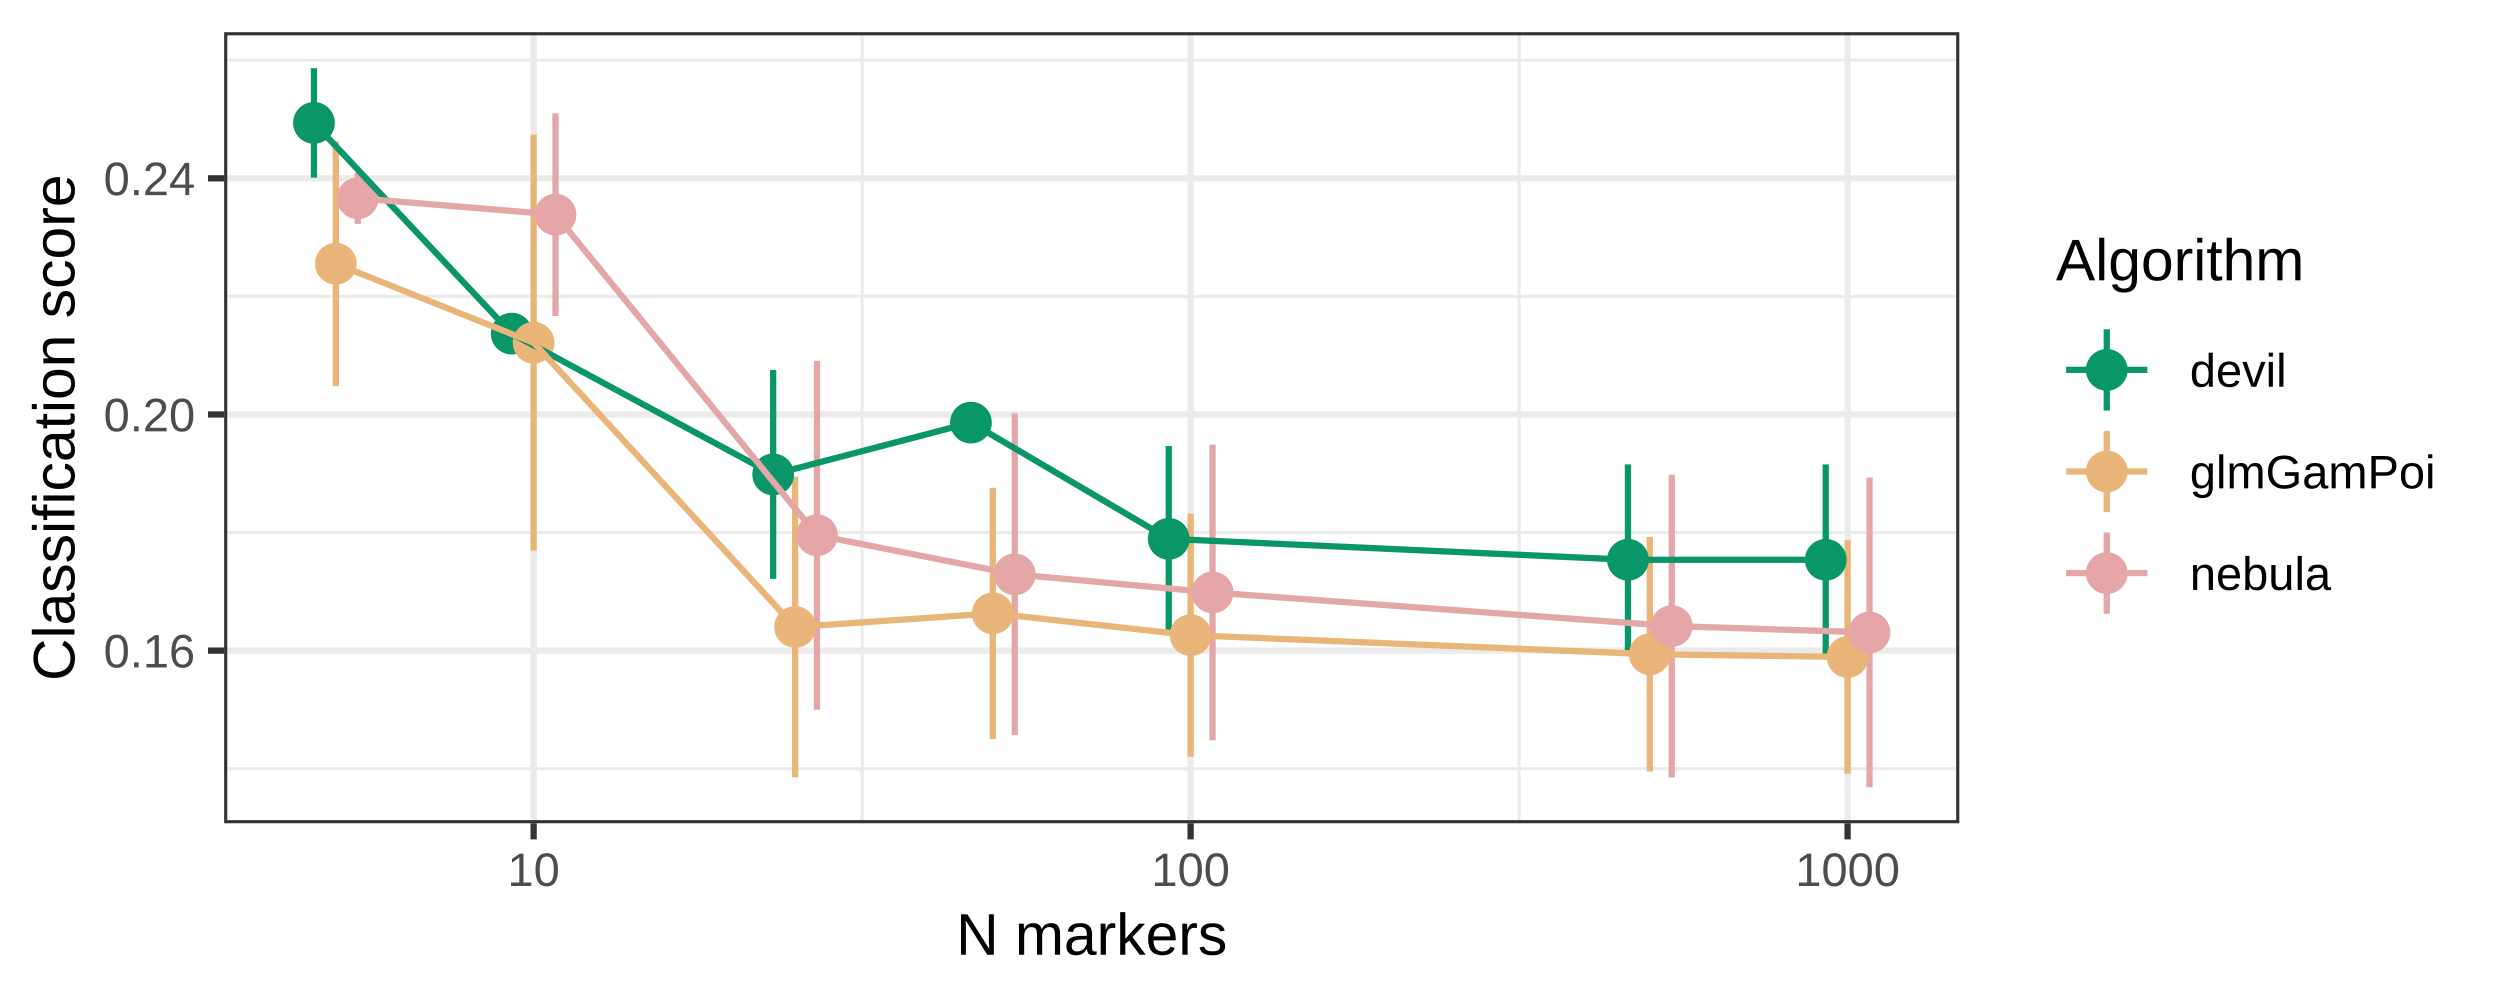
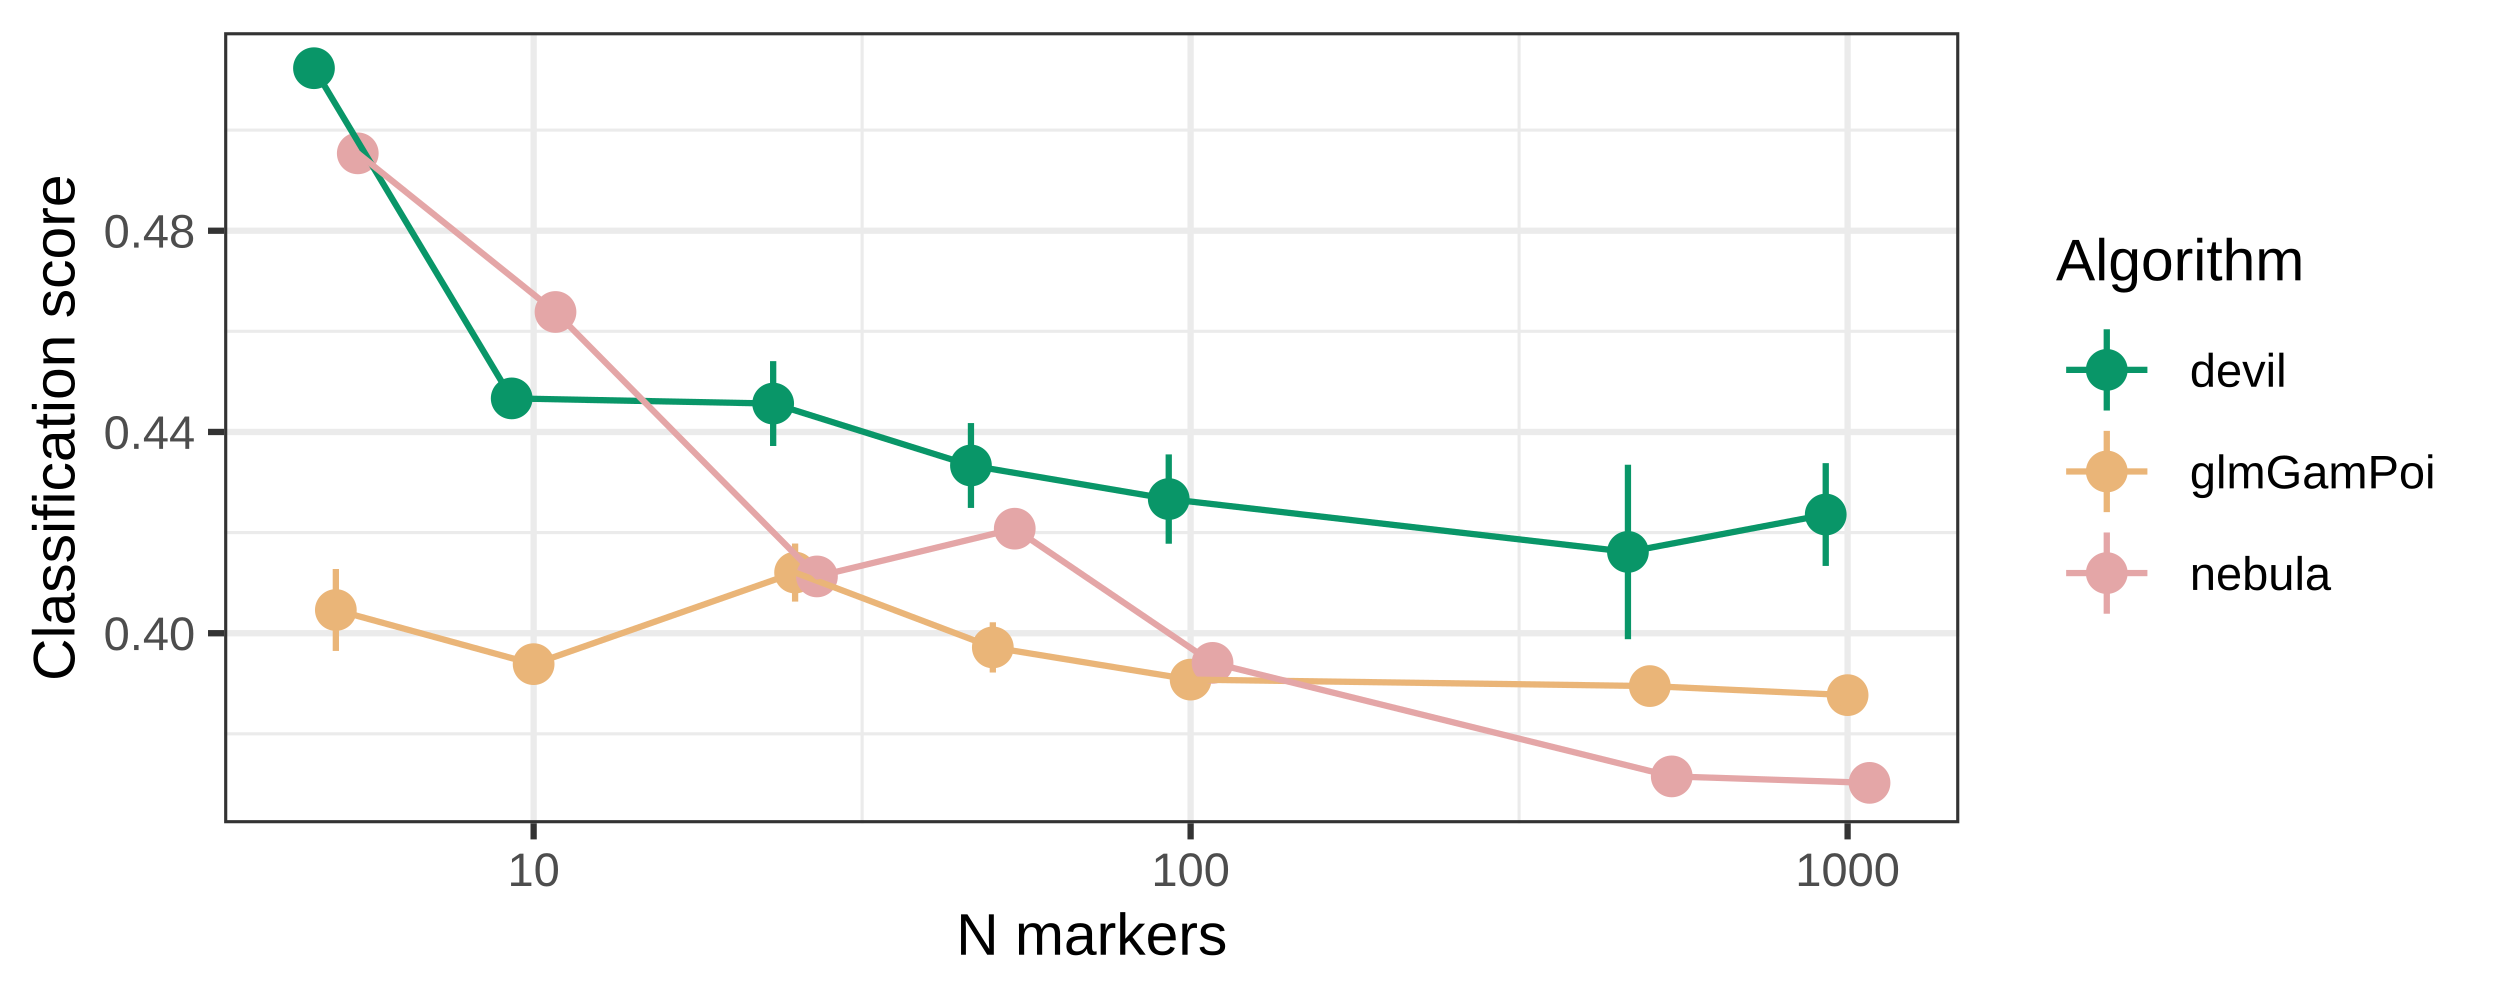
<svg xmlns="http://www.w3.org/2000/svg" class="svglite" width="425.20pt" height="170.08pt" viewBox="0 0 425.20 170.08">
  <defs>
    <style type="text/css">
    .svglite line, .svglite polyline, .svglite polygon, .svglite path, .svglite rect, .svglite circle {
      fill: none;
      stroke: #000000;
      stroke-linecap: round;
      stroke-linejoin: round;
      stroke-miterlimit: 10.00;
    }
    .svglite text {
      white-space: pre;
    }
  </style>
  </defs>
  <rect width="100%" height="100%" style="stroke: none; fill: #FFFFFF;" />
  <defs>
    <clipPath id="cpMC4wMHw0MjUuMjB8MC4wMHwxNzAuMDg=">
      <rect x="0.00" y="0.00" width="425.20" height="170.08" />
    </clipPath>
  </defs>
  <g clip-path="url(#cpMC4wMHw0MjUuMjB8MC4wMHwxNzAuMDg=)">
    <rect x="0.00" y="0" width="425.20" height="170.08" style="stroke-width: 1.07; stroke: #FFFFFF; fill: #FFFFFF;" />
  </g>
  <defs>
    <clipPath id="cpMzguMTJ8MzMzLjI0fDUuNDh8MTQwLjAy">
      <rect x="38.12" y="5.48" width="295.12" height="134.54" />
    </clipPath>
  </defs>
  <g clip-path="url(#cpMzguMTJ8MzMzLjI0fDUuNDh8MTQwLjAy)">
    <rect x="38.12" y="5.48" width="295.12" height="134.54" style="stroke-width: 1.07; stroke: none; fill: #FFFFFF;" />
-     <polyline points="38.12,130.74 333.24,130.74 " style="stroke-width: 0.53; stroke: #EBEBEB; stroke-linecap: butt;" />
-     <polyline points="38.12,90.57 333.24,90.57 " style="stroke-width: 0.53; stroke: #EBEBEB; stroke-linecap: butt;" />
-     <polyline points="38.12,50.41 333.24,50.41 " style="stroke-width: 0.53; stroke: #EBEBEB; stroke-linecap: butt;" />
-     <polyline points="38.12,10.24 333.24,10.24 " style="stroke-width: 0.53; stroke: #EBEBEB; stroke-linecap: butt;" />
+     <polyline points="38.12,124.81 333.24,124.81 " style="stroke-width: 0.53; stroke: #EBEBEB; stroke-linecap: butt;" />
+     <polyline points="38.12,90.58 333.24,90.58 " style="stroke-width: 0.53; stroke: #EBEBEB; stroke-linecap: butt;" />
+     <polyline points="38.12,56.35 333.24,56.35 " style="stroke-width: 0.53; stroke: #EBEBEB; stroke-linecap: butt;" />
+     <polyline points="38.12,22.13 333.24,22.13 " style="stroke-width: 0.53; stroke: #EBEBEB; stroke-linecap: butt;" />
    <polyline points="146.63,140.02 146.63,5.48 " style="stroke-width: 0.53; stroke: #EBEBEB; stroke-linecap: butt;" />
    <polyline points="258.37,140.02 258.37,5.48 " style="stroke-width: 0.53; stroke: #EBEBEB; stroke-linecap: butt;" />
-     <polyline points="38.12,110.66 333.24,110.66 " style="stroke-width: 1.07; stroke: #EBEBEB; stroke-linecap: butt;" />
-     <polyline points="38.12,70.49 333.24,70.49 " style="stroke-width: 1.07; stroke: #EBEBEB; stroke-linecap: butt;" />
-     <polyline points="38.12,30.33 333.24,30.33 " style="stroke-width: 1.07; stroke: #EBEBEB; stroke-linecap: butt;" />
+     <polyline points="38.12,107.70 333.24,107.70 " style="stroke-width: 1.07; stroke: #EBEBEB; stroke-linecap: butt;" />
+     <polyline points="38.12,73.47 333.24,73.47 " style="stroke-width: 1.07; stroke: #EBEBEB; stroke-linecap: butt;" />
+     <polyline points="38.12,39.24 333.24,39.24 " style="stroke-width: 1.07; stroke: #EBEBEB; stroke-linecap: butt;" />
    <polyline points="90.76,140.02 90.76,5.48 " style="stroke-width: 1.07; stroke: #EBEBEB; stroke-linecap: butt;" />
    <polyline points="202.50,140.02 202.50,5.48 " style="stroke-width: 1.07; stroke: #EBEBEB; stroke-linecap: butt;" />
    <polyline points="314.24,140.02 314.24,5.48 " style="stroke-width: 1.07; stroke: #EBEBEB; stroke-linecap: butt;" />
-     <line x1="53.40" y1="30.21" x2="53.40" y2="11.60" style="stroke-width: 1.07; stroke: #099668; stroke-linecap: butt;" />
-     <line x1="87.03" y1="58.01" x2="87.03" y2="55.47" style="stroke-width: 1.07; stroke: #099668; stroke-linecap: butt;" />
-     <line x1="131.50" y1="98.45" x2="131.50" y2="62.92" style="stroke-width: 1.07; stroke: #099668; stroke-linecap: butt;" />
-     <line x1="165.14" y1="75.27" x2="165.14" y2="68.50" style="stroke-width: 1.07; stroke: #099668; stroke-linecap: butt;" />
-     <line x1="198.78" y1="107.45" x2="198.78" y2="75.86" style="stroke-width: 1.07; stroke: #099668; stroke-linecap: butt;" />
-     <line x1="276.88" y1="111.43" x2="276.88" y2="78.99" style="stroke-width: 1.07; stroke: #099668; stroke-linecap: butt;" />
-     <line x1="310.52" y1="111.43" x2="310.52" y2="78.99" style="stroke-width: 1.07; stroke: #099668; stroke-linecap: butt;" />
-     <line x1="57.12" y1="65.66" x2="57.12" y2="24.03" style="stroke-width: 1.07; stroke: #EAB578; stroke-linecap: butt;" />
-     <line x1="90.76" y1="93.66" x2="90.76" y2="22.91" style="stroke-width: 1.07; stroke: #EAB578; stroke-linecap: butt;" />
-     <line x1="135.23" y1="132.20" x2="135.23" y2="81.08" style="stroke-width: 1.07; stroke: #EAB578; stroke-linecap: butt;" />
-     <line x1="168.86" y1="125.69" x2="168.86" y2="82.96" style="stroke-width: 1.07; stroke: #EAB578; stroke-linecap: butt;" />
-     <line x1="202.50" y1="128.71" x2="202.50" y2="87.35" style="stroke-width: 1.07; stroke: #EAB578; stroke-linecap: butt;" />
-     <line x1="280.60" y1="131.22" x2="280.60" y2="91.32" style="stroke-width: 1.07; stroke: #EAB578; stroke-linecap: butt;" />
-     <line x1="314.24" y1="131.59" x2="314.24" y2="91.88" style="stroke-width: 1.07; stroke: #EAB578; stroke-linecap: butt;" />
-     <line x1="60.85" y1="38.08" x2="60.85" y2="29.37" style="stroke-width: 1.07; stroke: #E4A6A7; stroke-linecap: butt;" />
-     <line x1="94.48" y1="53.74" x2="94.48" y2="19.27" style="stroke-width: 1.07; stroke: #E4A6A7; stroke-linecap: butt;" />
-     <line x1="138.95" y1="120.70" x2="138.95" y2="61.37" style="stroke-width: 1.07; stroke: #E4A6A7; stroke-linecap: butt;" />
-     <line x1="172.59" y1="125.03" x2="172.59" y2="70.33" style="stroke-width: 1.07; stroke: #E4A6A7; stroke-linecap: butt;" />
-     <line x1="206.23" y1="125.92" x2="206.23" y2="75.62" style="stroke-width: 1.07; stroke: #E4A6A7; stroke-linecap: butt;" />
-     <line x1="284.33" y1="132.23" x2="284.33" y2="80.74" style="stroke-width: 1.07; stroke: #E4A6A7; stroke-linecap: butt;" />
-     <line x1="317.97" y1="133.91" x2="317.97" y2="81.22" style="stroke-width: 1.07; stroke: #E4A6A7; stroke-linecap: butt;" />
-     <circle cx="53.40" cy="20.90" r="2.84" style="stroke-width: 1.42; stroke: #099668; fill: #099668;" />
-     <circle cx="87.03" cy="56.74" r="2.84" style="stroke-width: 1.42; stroke: #099668; fill: #099668;" />
-     <circle cx="131.50" cy="80.69" r="2.84" style="stroke-width: 1.42; stroke: #099668; fill: #099668;" />
-     <circle cx="165.14" cy="71.88" r="2.84" style="stroke-width: 1.42; stroke: #099668; fill: #099668;" />
-     <circle cx="198.78" cy="91.65" r="2.84" style="stroke-width: 1.42; stroke: #099668; fill: #099668;" />
-     <circle cx="276.88" cy="95.21" r="2.84" style="stroke-width: 1.42; stroke: #099668; fill: #099668;" />
-     <circle cx="310.52" cy="95.21" r="2.84" style="stroke-width: 1.42; stroke: #099668; fill: #099668;" />
-     <circle cx="57.12" cy="44.85" r="2.84" style="stroke-width: 1.42; stroke: #EAB578; fill: #EAB578;" />
-     <circle cx="90.76" cy="58.29" r="2.84" style="stroke-width: 1.42; stroke: #EAB578; fill: #EAB578;" />
-     <circle cx="135.23" cy="106.64" r="2.84" style="stroke-width: 1.42; stroke: #EAB578; fill: #EAB578;" />
-     <circle cx="168.86" cy="104.32" r="2.84" style="stroke-width: 1.42; stroke: #EAB578; fill: #EAB578;" />
-     <circle cx="202.50" cy="108.03" r="2.84" style="stroke-width: 1.42; stroke: #EAB578; fill: #EAB578;" />
-     <circle cx="280.60" cy="111.27" r="2.84" style="stroke-width: 1.42; stroke: #EAB578; fill: #EAB578;" />
-     <circle cx="314.24" cy="111.74" r="2.84" style="stroke-width: 1.42; stroke: #EAB578; fill: #EAB578;" />
-     <circle cx="60.85" cy="33.72" r="2.84" style="stroke-width: 1.42; stroke: #E4A6A7; fill: #E4A6A7;" />
-     <circle cx="94.48" cy="36.50" r="2.84" style="stroke-width: 1.42; stroke: #E4A6A7; fill: #E4A6A7;" />
-     <circle cx="138.95" cy="91.04" r="2.84" style="stroke-width: 1.42; stroke: #E4A6A7; fill: #E4A6A7;" />
-     <circle cx="172.59" cy="97.68" r="2.84" style="stroke-width: 1.42; stroke: #E4A6A7; fill: #E4A6A7;" />
-     <circle cx="206.23" cy="100.77" r="2.84" style="stroke-width: 1.42; stroke: #E4A6A7; fill: #E4A6A7;" />
-     <circle cx="284.33" cy="106.48" r="2.84" style="stroke-width: 1.42; stroke: #E4A6A7; fill: #E4A6A7;" />
-     <circle cx="317.97" cy="107.57" r="2.84" style="stroke-width: 1.42; stroke: #E4A6A7; fill: #E4A6A7;" />
-     <polyline points="53.40,20.90 87.03,56.74 131.50,80.69 165.14,71.88 198.78,91.65 276.88,95.21 310.52,95.21 " style="stroke-width: 1.07; stroke: #099668; stroke-linecap: butt;" />
-     <polyline points="57.12,44.85 90.76,58.29 135.23,106.64 168.86,104.32 202.50,108.03 280.60,111.27 314.24,111.74 " style="stroke-width: 1.07; stroke: #EAB578; stroke-linecap: butt;" />
-     <polyline points="60.85,33.72 94.48,36.50 138.95,91.04 172.59,97.68 206.23,100.77 284.33,106.48 317.97,107.57 " style="stroke-width: 1.07; stroke: #E4A6A7; stroke-linecap: butt;" />
+     <line x1="53.40" y1="11.60" x2="53.40" y2="11.60" style="stroke-width: 1.07; stroke: #099668; stroke-linecap: butt;" />
+     <line x1="87.03" y1="69.66" x2="87.03" y2="65.86" style="stroke-width: 1.07; stroke: #099668; stroke-linecap: butt;" />
+     <line x1="131.50" y1="75.86" x2="131.50" y2="61.42" style="stroke-width: 1.07; stroke: #099668; stroke-linecap: butt;" />
+     <line x1="165.14" y1="86.39" x2="165.14" y2="71.95" style="stroke-width: 1.07; stroke: #099668; stroke-linecap: butt;" />
+     <line x1="198.78" y1="92.48" x2="198.78" y2="77.28" style="stroke-width: 1.07; stroke: #099668; stroke-linecap: butt;" />
+     <line x1="276.88" y1="108.71" x2="276.88" y2="79.04" style="stroke-width: 1.07; stroke: #099668; stroke-linecap: butt;" />
+     <line x1="310.52" y1="96.25" x2="310.52" y2="78.77" style="stroke-width: 1.07; stroke: #099668; stroke-linecap: butt;" />
+     <line x1="57.12" y1="110.71" x2="57.12" y2="96.78" style="stroke-width: 1.07; stroke: #EAB578; stroke-linecap: butt;" />
+     <line x1="90.76" y1="114.10" x2="90.76" y2="111.82" style="stroke-width: 1.07; stroke: #EAB578; stroke-linecap: butt;" />
+     <line x1="135.23" y1="102.32" x2="135.23" y2="92.44" style="stroke-width: 1.07; stroke: #EAB578; stroke-linecap: butt;" />
+     <line x1="168.86" y1="114.39" x2="168.86" y2="105.83" style="stroke-width: 1.07; stroke: #EAB578; stroke-linecap: butt;" />
+     <line x1="202.50" y1="118.46" x2="202.50" y2="112.73" style="stroke-width: 1.07; stroke: #EAB578; stroke-linecap: butt;" />
+     <line x1="280.60" y1="119.94" x2="280.60" y2="113.44" style="stroke-width: 1.07; stroke: #EAB578; stroke-linecap: butt;" />
+     <line x1="314.24" y1="121.10" x2="314.24" y2="115.36" style="stroke-width: 1.07; stroke: #EAB578; stroke-linecap: butt;" />
+     <line x1="60.85" y1="26.08" x2="60.85" y2="26.08" style="stroke-width: 1.07; stroke: #E4A6A7; stroke-linecap: butt;" />
+     <line x1="94.48" y1="53.06" x2="94.48" y2="53.06" style="stroke-width: 1.07; stroke: #E4A6A7; stroke-linecap: butt;" />
+     <line x1="138.95" y1="98.42" x2="138.95" y2="97.66" style="stroke-width: 1.07; stroke: #E4A6A7; stroke-linecap: butt;" />
+     <line x1="172.59" y1="89.92" x2="172.59" y2="89.92" style="stroke-width: 1.07; stroke: #E4A6A7; stroke-linecap: butt;" />
+     <line x1="206.23" y1="113.12" x2="206.23" y2="112.36" style="stroke-width: 1.07; stroke: #E4A6A7; stroke-linecap: butt;" />
+     <line x1="284.33" y1="133.19" x2="284.33" y2="130.91" style="stroke-width: 1.07; stroke: #E4A6A7; stroke-linecap: butt;" />
+     <line x1="317.97" y1="133.91" x2="317.97" y2="132.39" style="stroke-width: 1.07; stroke: #E4A6A7; stroke-linecap: butt;" />
+     <circle cx="53.40" cy="11.60" r="2.84" style="stroke-width: 1.42; stroke: #099668; fill: #099668;" />
+     <circle cx="87.03" cy="67.76" r="2.84" style="stroke-width: 1.42; stroke: #099668; fill: #099668;" />
+     <circle cx="131.50" cy="68.64" r="2.84" style="stroke-width: 1.42; stroke: #099668; fill: #099668;" />
+     <circle cx="165.14" cy="79.17" r="2.84" style="stroke-width: 1.42; stroke: #099668; fill: #099668;" />
+     <circle cx="198.78" cy="84.88" r="2.84" style="stroke-width: 1.42; stroke: #099668; fill: #099668;" />
+     <circle cx="276.88" cy="93.87" r="2.84" style="stroke-width: 1.42; stroke: #099668; fill: #099668;" />
+     <circle cx="310.52" cy="87.51" r="2.84" style="stroke-width: 1.42; stroke: #099668; fill: #099668;" />
+     <circle cx="57.12" cy="103.75" r="2.84" style="stroke-width: 1.42; stroke: #EAB578; fill: #EAB578;" />
+     <circle cx="90.76" cy="112.96" r="2.84" style="stroke-width: 1.42; stroke: #EAB578; fill: #EAB578;" />
+     <circle cx="135.23" cy="97.38" r="2.84" style="stroke-width: 1.42; stroke: #EAB578; fill: #EAB578;" />
+     <circle cx="168.86" cy="110.11" r="2.84" style="stroke-width: 1.42; stroke: #EAB578; fill: #EAB578;" />
+     <circle cx="202.50" cy="115.59" r="2.84" style="stroke-width: 1.42; stroke: #EAB578; fill: #EAB578;" />
+     <circle cx="280.60" cy="116.69" r="2.84" style="stroke-width: 1.42; stroke: #EAB578; fill: #EAB578;" />
+     <circle cx="314.24" cy="118.23" r="2.84" style="stroke-width: 1.42; stroke: #EAB578; fill: #EAB578;" />
+     <circle cx="60.85" cy="26.08" r="2.84" style="stroke-width: 1.42; stroke: #E4A6A7; fill: #E4A6A7;" />
+     <circle cx="94.48" cy="53.06" r="2.84" style="stroke-width: 1.42; stroke: #E4A6A7; fill: #E4A6A7;" />
+     <circle cx="138.95" cy="98.04" r="2.84" style="stroke-width: 1.42; stroke: #E4A6A7; fill: #E4A6A7;" />
+     <circle cx="172.59" cy="89.92" r="2.84" style="stroke-width: 1.42; stroke: #E4A6A7; fill: #E4A6A7;" />
+     <circle cx="206.23" cy="112.74" r="2.84" style="stroke-width: 1.42; stroke: #E4A6A7; fill: #E4A6A7;" />
+     <circle cx="284.33" cy="132.05" r="2.84" style="stroke-width: 1.42; stroke: #E4A6A7; fill: #E4A6A7;" />
+     <circle cx="317.97" cy="133.15" r="2.84" style="stroke-width: 1.42; stroke: #E4A6A7; fill: #E4A6A7;" />
+     <polyline points="53.40,11.60 87.03,67.76 131.50,68.64 165.14,79.17 198.78,84.88 276.88,93.87 310.52,87.51 " style="stroke-width: 1.07; stroke: #099668; stroke-linecap: butt;" />
+     <polyline points="57.12,103.75 90.76,112.96 135.23,97.38 168.86,110.11 202.50,115.59 280.60,116.69 314.24,118.23 " style="stroke-width: 1.07; stroke: #EAB578; stroke-linecap: butt;" />
+     <polyline points="60.85,26.08 94.48,53.06 138.95,98.04 172.59,89.92 206.23,112.74 284.33,132.05 317.97,133.15 " style="stroke-width: 1.07; stroke: #E4A6A7; stroke-linecap: butt;" />
    <rect x="38.12" y="5.48" width="295.12" height="134.54" style="stroke-width: 1.07; stroke: #333333;" />
  </g>
  <g clip-path="url(#cpMC4wMHw0MjUuMjB8MC4wMHwxNzAuMDg=)">
-     <text x="33.19" y="113.52" text-anchor="end" style="font-size: 8.00px;fill: #4D4D4D; font-family: &quot;Arial&quot;;" textLength="15.57px" lengthAdjust="spacingAndGlyphs">0.16</text>
-     <text x="33.19" y="73.36" text-anchor="end" style="font-size: 8.00px;fill: #4D4D4D; font-family: &quot;Arial&quot;;" textLength="15.57px" lengthAdjust="spacingAndGlyphs">0.20</text>
-     <text x="33.19" y="33.19" text-anchor="end" style="font-size: 8.00px;fill: #4D4D4D; font-family: &quot;Arial&quot;;" textLength="15.57px" lengthAdjust="spacingAndGlyphs">0.24</text>
-     <polyline points="35.38,110.66 38.12,110.66 " style="stroke-width: 1.07; stroke: #333333; stroke-linecap: butt;" />
-     <polyline points="35.38,70.49 38.12,70.49 " style="stroke-width: 1.07; stroke: #333333; stroke-linecap: butt;" />
-     <polyline points="35.38,30.33 38.12,30.33 " style="stroke-width: 1.07; stroke: #333333; stroke-linecap: butt;" />
+     <text x="33.19" y="110.56" text-anchor="end" style="font-size: 8.00px;fill: #4D4D4D; font-family: &quot;Arial&quot;;" textLength="15.57px" lengthAdjust="spacingAndGlyphs">0.40</text>
+     <text x="33.19" y="76.34" text-anchor="end" style="font-size: 8.00px;fill: #4D4D4D; font-family: &quot;Arial&quot;;" textLength="15.57px" lengthAdjust="spacingAndGlyphs">0.44</text>
+     <text x="33.19" y="42.11" text-anchor="end" style="font-size: 8.00px;fill: #4D4D4D; font-family: &quot;Arial&quot;;" textLength="15.57px" lengthAdjust="spacingAndGlyphs">0.48</text>
+     <polyline points="35.38,107.70 38.12,107.70 " style="stroke-width: 1.07; stroke: #333333; stroke-linecap: butt;" />
+     <polyline points="35.38,73.47 38.12,73.47 " style="stroke-width: 1.07; stroke: #333333; stroke-linecap: butt;" />
+     <polyline points="35.38,39.24 38.12,39.24 " style="stroke-width: 1.07; stroke: #333333; stroke-linecap: butt;" />
    <polyline points="90.76,142.76 90.76,140.02 " style="stroke-width: 1.07; stroke: #333333; stroke-linecap: butt;" />
    <polyline points="202.50,142.76 202.50,140.02 " style="stroke-width: 1.07; stroke: #333333; stroke-linecap: butt;" />
    <polyline points="314.24,142.76 314.24,140.02 " style="stroke-width: 1.07; stroke: #333333; stroke-linecap: butt;" />
    <text x="90.76" y="150.69" text-anchor="middle" style="font-size: 8.00px;fill: #4D4D4D; font-family: &quot;Arial&quot;;" textLength="8.90px" lengthAdjust="spacingAndGlyphs">10</text>
    <text x="202.50" y="150.69" text-anchor="middle" style="font-size: 8.00px;fill: #4D4D4D; font-family: &quot;Arial&quot;;" textLength="13.35px" lengthAdjust="spacingAndGlyphs">100</text>
    <text x="314.24" y="150.69" text-anchor="middle" style="font-size: 8.00px;fill: #4D4D4D; font-family: &quot;Arial&quot;;" textLength="17.80px" lengthAdjust="spacingAndGlyphs">1000</text>
    <text x="185.68" y="162.38" text-anchor="middle" style="font-size: 10.00px; font-family: &quot;Arial&quot;;" textLength="46.11px" lengthAdjust="spacingAndGlyphs">N markers</text>
    <text transform="translate(12.66,72.75) rotate(-90)" text-anchor="middle" style="font-size: 10.00px; font-family: &quot;Arial&quot;;" textLength="86.13px" lengthAdjust="spacingAndGlyphs">Classification score</text>
    <rect x="344.20" y="33.91" width="75.51" height="77.67" style="stroke-width: 1.07; stroke: none; fill: #FFFFFF;" />
    <text x="349.68" y="47.68" style="font-size: 10.00px; font-family: &quot;Arial&quot;;" textLength="42.24px" lengthAdjust="spacingAndGlyphs">Algorithm</text>
    <rect x="349.68" y="54.27" width="17.28" height="17.28" style="stroke-width: 1.07; stroke: none; fill: #FFFFFF;" />
    <line x1="358.32" y1="69.82" x2="358.32" y2="56.00" style="stroke-width: 1.07; stroke: #099668; stroke-linecap: butt;" />
    <circle cx="358.32" cy="62.91" r="2.84" style="stroke-width: 1.42; stroke: #099668; fill: #099668;" />
    <line x1="351.41" y1="62.91" x2="365.23" y2="62.91" style="stroke-width: 1.07; stroke: #099668; stroke-linecap: butt;" />
    <rect x="349.68" y="71.55" width="17.28" height="17.28" style="stroke-width: 1.07; stroke: none; fill: #FFFFFF;" />
    <line x1="358.32" y1="87.10" x2="358.32" y2="73.28" style="stroke-width: 1.07; stroke: #EAB578; stroke-linecap: butt;" />
    <circle cx="358.32" cy="80.19" r="2.84" style="stroke-width: 1.42; stroke: #EAB578; fill: #EAB578;" />
    <line x1="351.41" y1="80.19" x2="365.23" y2="80.19" style="stroke-width: 1.07; stroke: #EAB578; stroke-linecap: butt;" />
    <rect x="349.68" y="88.83" width="17.28" height="17.28" style="stroke-width: 1.07; stroke: none; fill: #FFFFFF;" />
    <line x1="358.32" y1="104.38" x2="358.32" y2="90.56" style="stroke-width: 1.07; stroke: #E4A6A7; stroke-linecap: butt;" />
    <circle cx="358.32" cy="97.47" r="2.84" style="stroke-width: 1.42; stroke: #E4A6A7; fill: #E4A6A7;" />
    <line x1="351.41" y1="97.47" x2="365.23" y2="97.47" style="stroke-width: 1.07; stroke: #E4A6A7; stroke-linecap: butt;" />
    <text x="372.44" y="65.78" style="font-size: 8.00px; font-family: &quot;Arial&quot;;" textLength="16.46px" lengthAdjust="spacingAndGlyphs">devil</text>
    <text x="372.44" y="83.06" style="font-size: 8.00px; font-family: &quot;Arial&quot;;" textLength="41.80px" lengthAdjust="spacingAndGlyphs">glmGamPoi</text>
    <text x="372.44" y="100.34" style="font-size: 8.00px; font-family: &quot;Arial&quot;;" textLength="24.03px" lengthAdjust="spacingAndGlyphs">nebula</text>
  </g>
</svg>
